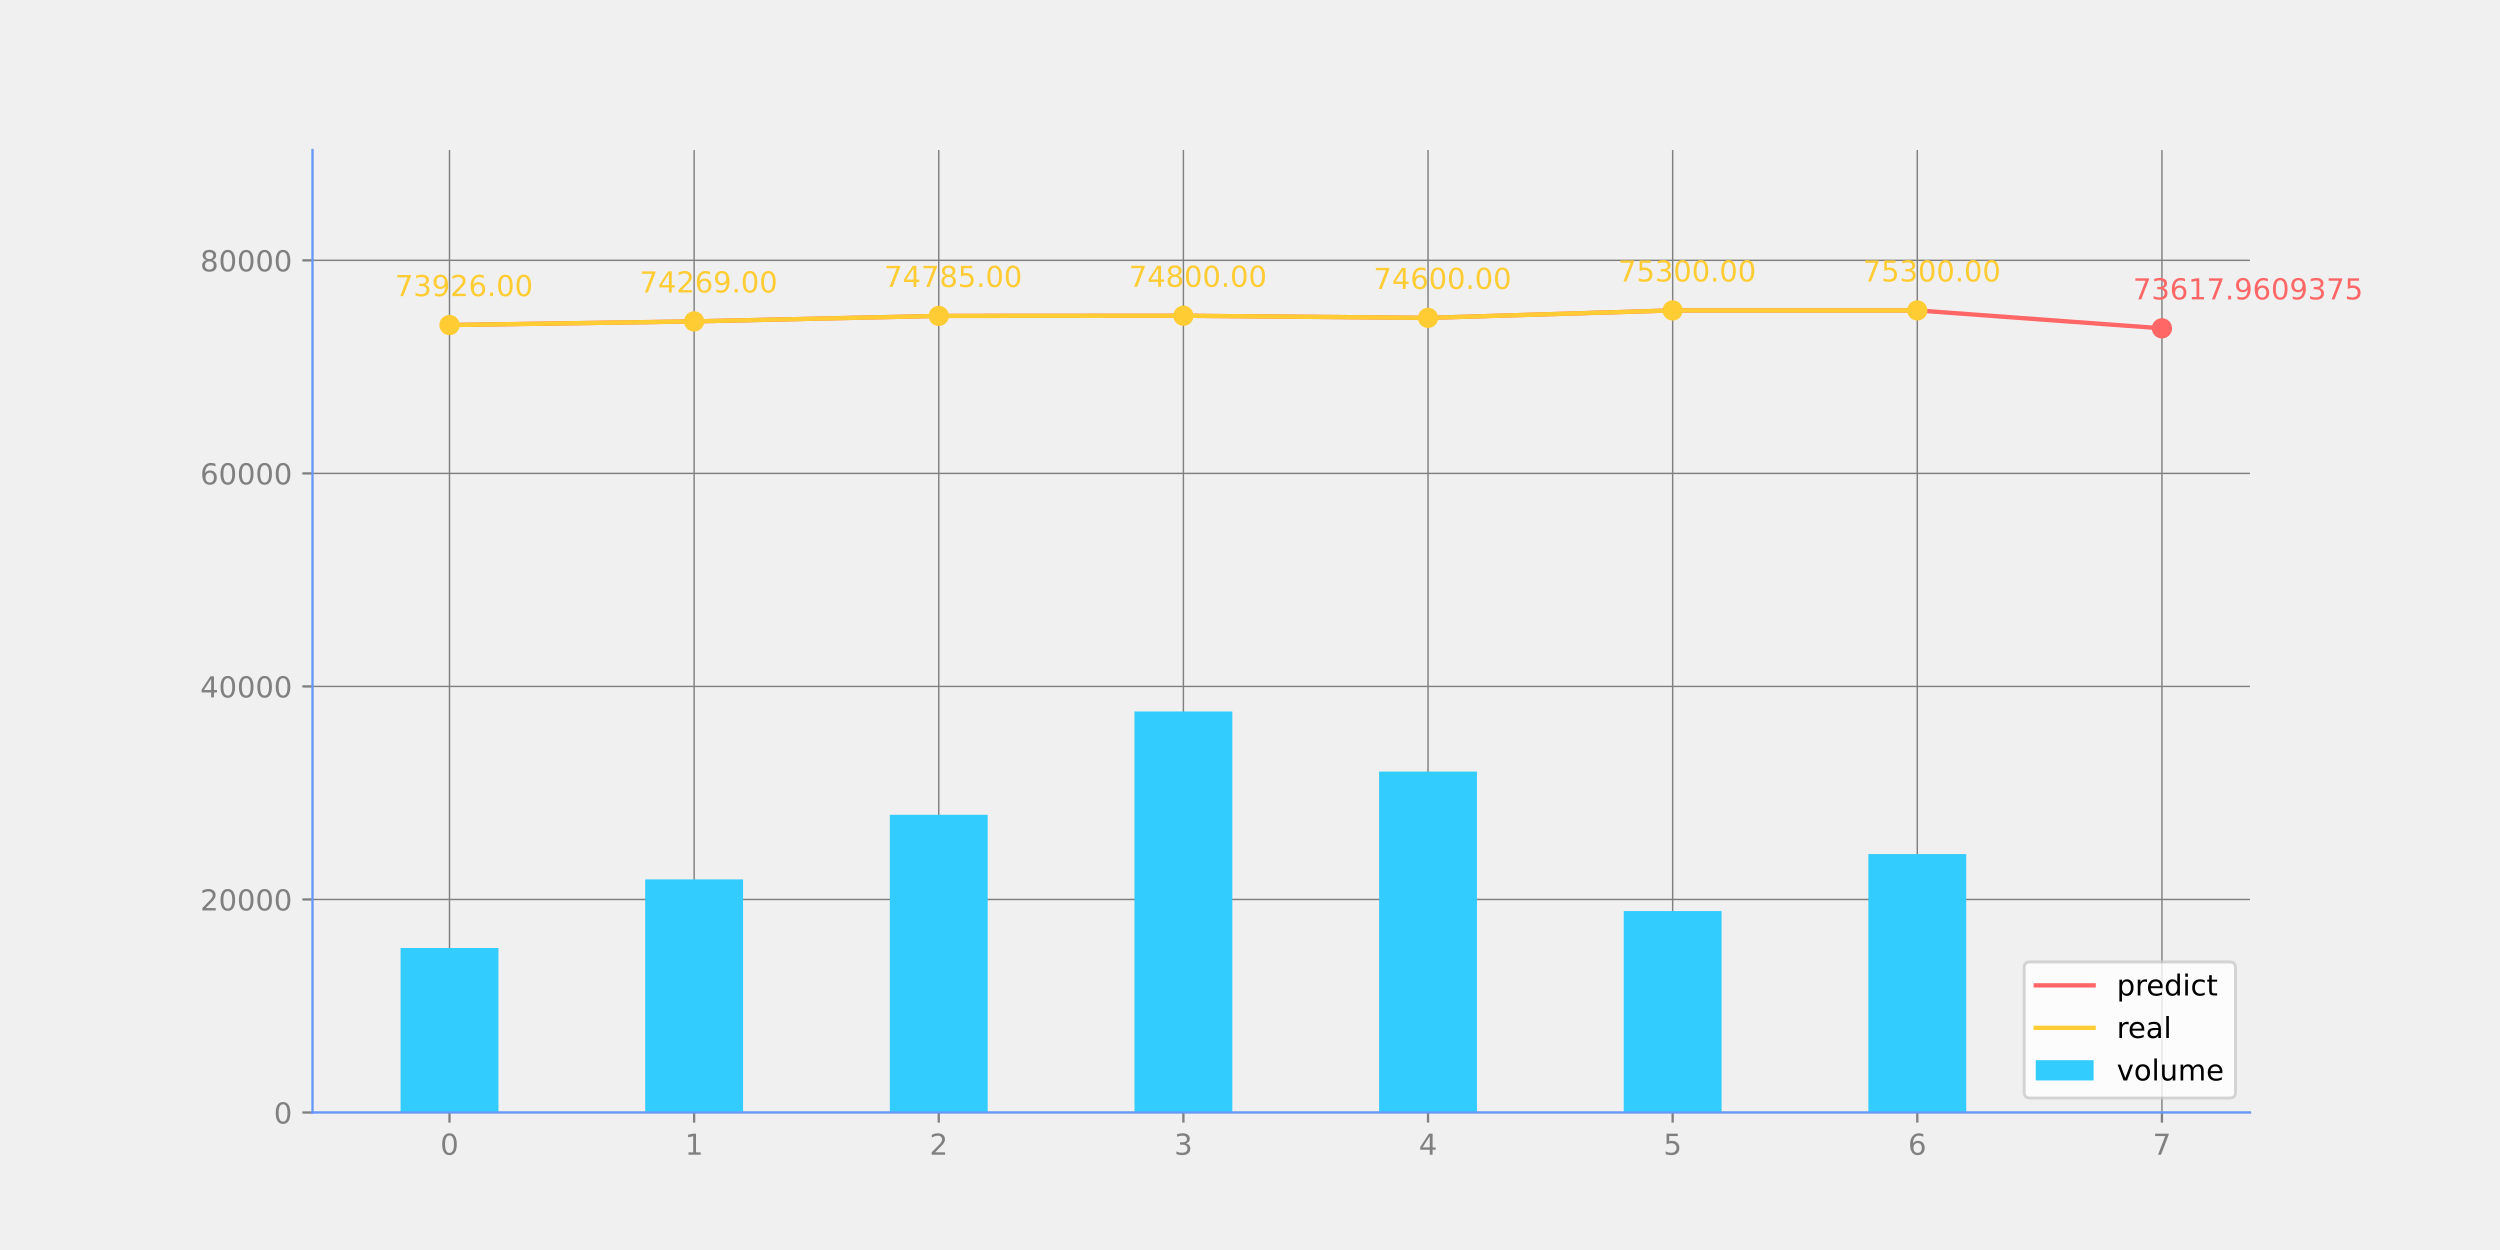
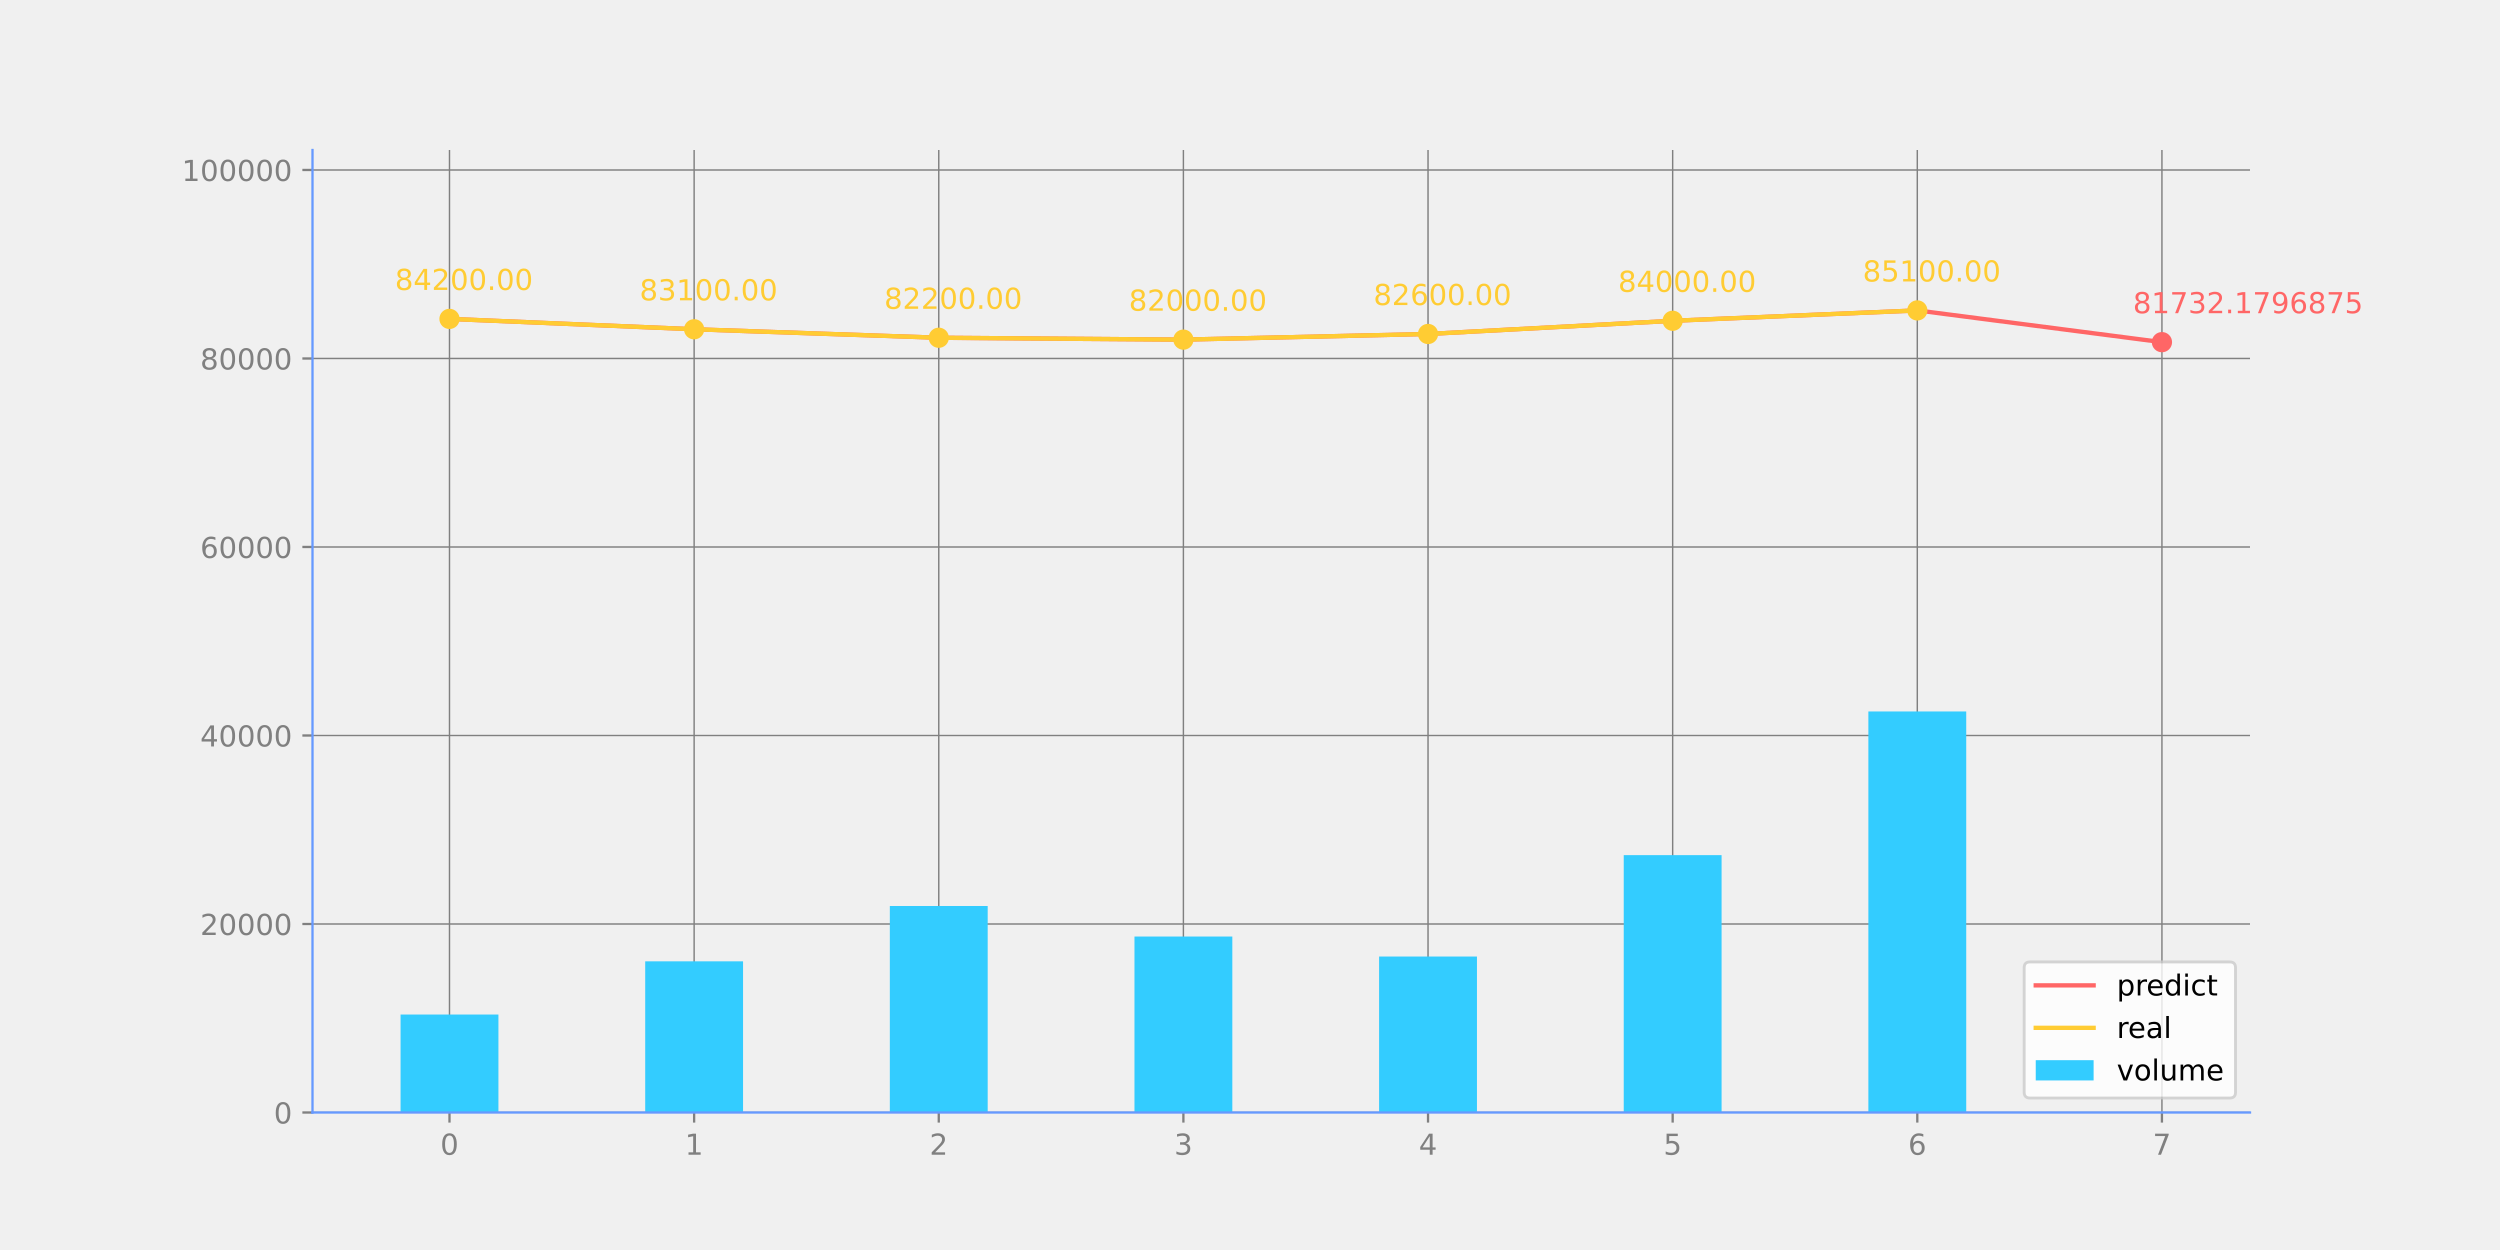
<svg xmlns="http://www.w3.org/2000/svg" xmlns:xlink="http://www.w3.org/1999/xlink" width="864pt" height="432pt" viewBox="0 0 864 432" version="1.1">
  <defs>
    <style type="text/css">*{stroke-linejoin: round; stroke-linecap: butt}</style>
  </defs>
  <g id="figure_1">
    <g id="patch_1">
      <path d="M 0 432  L 864 432  L 864 0  L 0 0  L 0 432  z " style="fill: none" />
    </g>
    <g id="axes_1">
      <g id="patch_2">
        <path d="M 108 384.48  L 777.6 384.48  L 777.6 51.84  L 108 51.84  L 108 384.48  z " style="fill: none" />
      </g>
      <g id="matplotlib.axis_1">
        <g id="xtick_1">
          <g id="line2d_1">
-             <path d="M 155.345 384.48  L 155.345 51.84  " clip-path="url(#p87005fb8e7)" style="fill: none; stroke: #808080; stroke-width: 0.5; stroke-linecap: square" />
+             <path d="M 155.345 384.48  L 155.345 51.84  " clip-path="url(#pb47643033f)" style="fill: none; stroke: #808080; stroke-width: 0.5; stroke-linecap: square" />
          </g>
          <g id="line2d_2">
            <defs>
-               <path id="m19e7856661" d="M 0 0  L 0 3.5  " style="stroke: #808080; stroke-width: 0.8" />
+               <path id="m8bc231714d" d="M 0 0  L 0 3.5  " style="stroke: #808080; stroke-width: 0.8" />
            </defs>
            <g>
-               <use xlink:href="#m19e7856661" x="155.345" y="384.48" style="fill: #808080; stroke: #808080; stroke-width: 0.8" />
+               <use xlink:href="#m8bc231714d" x="155.345" y="384.48" style="fill: #808080; stroke: #808080; stroke-width: 0.8" />
            </g>
          </g>
          <g id="text_1">
            <g style="fill: #808080" transform="translate(152.1642 399.0784) scale(0.1 -0.1)">
              <defs>
                <path id="DejaVuSans-30" d="M 2034 4250  Q 1547 4250 1301 3770  Q 1056 3291 1056 2328  Q 1056 1369 1301 889  Q 1547 409 2034 409  Q 2525 409 2770 889  Q 3016 1369 3016 2328  Q 3016 3291 2770 3770  Q 2525 4250 2034 4250  z M 2034 4750  Q 2819 4750 3233 4129  Q 3647 3509 3647 2328  Q 3647 1150 3233 529  Q 2819 -91 2034 -91  Q 1250 -91 836 529  Q 422 1150 422 2328  Q 422 3509 836 4129  Q 1250 4750 2034 4750  z " transform="scale(0.015625)" />
              </defs>
              <use xlink:href="#DejaVuSans-30" />
            </g>
          </g>
        </g>
        <g id="xtick_2">
          <g id="line2d_3">
-             <path d="M 239.891 384.48  L 239.891 51.84  " clip-path="url(#p87005fb8e7)" style="fill: none; stroke: #808080; stroke-width: 0.5; stroke-linecap: square" />
+             <path d="M 239.891 384.48  L 239.891 51.84  " clip-path="url(#pb47643033f)" style="fill: none; stroke: #808080; stroke-width: 0.5; stroke-linecap: square" />
          </g>
          <g id="line2d_4">
            <g>
-               <use xlink:href="#m19e7856661" x="239.891" y="384.48" style="fill: #808080; stroke: #808080; stroke-width: 0.8" />
+               <use xlink:href="#m8bc231714d" x="239.891" y="384.48" style="fill: #808080; stroke: #808080; stroke-width: 0.8" />
            </g>
          </g>
          <g id="text_2">
            <g style="fill: #808080" transform="translate(236.7097 399.0784) scale(0.1 -0.1)">
              <defs>
                <path id="DejaVuSans-31" d="M 794 531  L 1825 531  L 1825 4091  L 703 3866  L 703 4441  L 1819 4666  L 2450 4666  L 2450 531  L 3481 531  L 3481 0  L 794 0  L 794 531  z " transform="scale(0.015625)" />
              </defs>
              <use xlink:href="#DejaVuSans-31" />
            </g>
          </g>
        </g>
        <g id="xtick_3">
          <g id="line2d_5">
-             <path d="M 324.436 384.48  L 324.436 51.84  " clip-path="url(#p87005fb8e7)" style="fill: none; stroke: #808080; stroke-width: 0.5; stroke-linecap: square" />
+             <path d="M 324.436 384.48  L 324.436 51.84  " clip-path="url(#pb47643033f)" style="fill: none; stroke: #808080; stroke-width: 0.5; stroke-linecap: square" />
          </g>
          <g id="line2d_6">
            <g>
-               <use xlink:href="#m19e7856661" x="324.436" y="384.48" style="fill: #808080; stroke: #808080; stroke-width: 0.8" />
+               <use xlink:href="#m8bc231714d" x="324.436" y="384.48" style="fill: #808080; stroke: #808080; stroke-width: 0.8" />
            </g>
          </g>
          <g id="text_3">
            <g style="fill: #808080" transform="translate(321.2551 399.0784) scale(0.1 -0.1)">
              <defs>
                <path id="DejaVuSans-32" d="M 1228 531  L 3431 531  L 3431 0  L 469 0  L 469 531  Q 828 903 1448 1529  Q 2069 2156 2228 2338  Q 2531 2678 2651 2914  Q 2772 3150 2772 3378  Q 2772 3750 2511 3984  Q 2250 4219 1831 4219  Q 1534 4219 1204 4116  Q 875 4013 500 3803  L 500 4441  Q 881 4594 1212 4672  Q 1544 4750 1819 4750  Q 2544 4750 2975 4387  Q 3406 4025 3406 3419  Q 3406 3131 3298 2873  Q 3191 2616 2906 2266  Q 2828 2175 2409 1742  Q 1991 1309 1228 531  z " transform="scale(0.015625)" />
              </defs>
              <use xlink:href="#DejaVuSans-32" />
            </g>
          </g>
        </g>
        <g id="xtick_4">
          <g id="line2d_7">
-             <path d="M 408.982 384.48  L 408.982 51.84  " clip-path="url(#p87005fb8e7)" style="fill: none; stroke: #808080; stroke-width: 0.5; stroke-linecap: square" />
+             <path d="M 408.982 384.48  L 408.982 51.84  " clip-path="url(#pb47643033f)" style="fill: none; stroke: #808080; stroke-width: 0.5; stroke-linecap: square" />
          </g>
          <g id="line2d_8">
            <g>
-               <use xlink:href="#m19e7856661" x="408.982" y="384.48" style="fill: #808080; stroke: #808080; stroke-width: 0.8" />
+               <use xlink:href="#m8bc231714d" x="408.982" y="384.48" style="fill: #808080; stroke: #808080; stroke-width: 0.8" />
            </g>
          </g>
          <g id="text_4">
            <g style="fill: #808080" transform="translate(405.8006 399.0784) scale(0.1 -0.1)">
              <defs>
                <path id="DejaVuSans-33" d="M 2597 2516  Q 3050 2419 3304 2112  Q 3559 1806 3559 1356  Q 3559 666 3084 287  Q 2609 -91 1734 -91  Q 1441 -91 1130 -33  Q 819 25 488 141  L 488 750  Q 750 597 1062 519  Q 1375 441 1716 441  Q 2309 441 2620 675  Q 2931 909 2931 1356  Q 2931 1769 2642 2001  Q 2353 2234 1838 2234  L 1294 2234  L 1294 2753  L 1863 2753  Q 2328 2753 2575 2939  Q 2822 3125 2822 3475  Q 2822 3834 2567 4026  Q 2313 4219 1838 4219  Q 1578 4219 1281 4162  Q 984 4106 628 3988  L 628 4550  Q 988 4650 1302 4700  Q 1616 4750 1894 4750  Q 2613 4750 3031 4423  Q 3450 4097 3450 3541  Q 3450 3153 3228 2886  Q 3006 2619 2597 2516  z " transform="scale(0.015625)" />
              </defs>
              <use xlink:href="#DejaVuSans-33" />
            </g>
          </g>
        </g>
        <g id="xtick_5">
          <g id="line2d_9">
-             <path d="M 493.527 384.48  L 493.527 51.84  " clip-path="url(#p87005fb8e7)" style="fill: none; stroke: #808080; stroke-width: 0.5; stroke-linecap: square" />
+             <path d="M 493.527 384.48  L 493.527 51.84  " clip-path="url(#pb47643033f)" style="fill: none; stroke: #808080; stroke-width: 0.5; stroke-linecap: square" />
          </g>
          <g id="line2d_10">
            <g>
-               <use xlink:href="#m19e7856661" x="493.527" y="384.48" style="fill: #808080; stroke: #808080; stroke-width: 0.8" />
+               <use xlink:href="#m8bc231714d" x="493.527" y="384.48" style="fill: #808080; stroke: #808080; stroke-width: 0.8" />
            </g>
          </g>
          <g id="text_5">
            <g style="fill: #808080" transform="translate(490.346 399.0784) scale(0.1 -0.1)">
              <defs>
                <path id="DejaVuSans-34" d="M 2419 4116  L 825 1625  L 2419 1625  L 2419 4116  z M 2253 4666  L 3047 4666  L 3047 1625  L 3713 1625  L 3713 1100  L 3047 1100  L 3047 0  L 2419 0  L 2419 1100  L 313 1100  L 313 1709  L 2253 4666  z " transform="scale(0.015625)" />
              </defs>
              <use xlink:href="#DejaVuSans-34" />
            </g>
          </g>
        </g>
        <g id="xtick_6">
          <g id="line2d_11">
-             <path d="M 578.073 384.48  L 578.073 51.84  " clip-path="url(#p87005fb8e7)" style="fill: none; stroke: #808080; stroke-width: 0.5; stroke-linecap: square" />
+             <path d="M 578.073 384.48  L 578.073 51.84  " clip-path="url(#pb47643033f)" style="fill: none; stroke: #808080; stroke-width: 0.5; stroke-linecap: square" />
          </g>
          <g id="line2d_12">
            <g>
-               <use xlink:href="#m19e7856661" x="578.073" y="384.48" style="fill: #808080; stroke: #808080; stroke-width: 0.8" />
+               <use xlink:href="#m8bc231714d" x="578.073" y="384.48" style="fill: #808080; stroke: #808080; stroke-width: 0.8" />
            </g>
          </g>
          <g id="text_6">
            <g style="fill: #808080" transform="translate(574.8915 399.0784) scale(0.1 -0.1)">
              <defs>
                <path id="DejaVuSans-35" d="M 691 4666  L 3169 4666  L 3169 4134  L 1269 4134  L 1269 2991  Q 1406 3038 1543 3061  Q 1681 3084 1819 3084  Q 2600 3084 3056 2656  Q 3513 2228 3513 1497  Q 3513 744 3044 326  Q 2575 -91 1722 -91  Q 1428 -91 1123 -41  Q 819 9 494 109  L 494 744  Q 775 591 1075 516  Q 1375 441 1709 441  Q 2250 441 2565 725  Q 2881 1009 2881 1497  Q 2881 1984 2565 2268  Q 2250 2553 1709 2553  Q 1456 2553 1204 2497  Q 953 2441 691 2322  L 691 4666  z " transform="scale(0.015625)" />
              </defs>
              <use xlink:href="#DejaVuSans-35" />
            </g>
          </g>
        </g>
        <g id="xtick_7">
          <g id="line2d_13">
-             <path d="M 662.618 384.48  L 662.618 51.84  " clip-path="url(#p87005fb8e7)" style="fill: none; stroke: #808080; stroke-width: 0.5; stroke-linecap: square" />
+             <path d="M 662.618 384.48  L 662.618 51.84  " clip-path="url(#pb47643033f)" style="fill: none; stroke: #808080; stroke-width: 0.5; stroke-linecap: square" />
          </g>
          <g id="line2d_14">
            <g>
-               <use xlink:href="#m19e7856661" x="662.618" y="384.48" style="fill: #808080; stroke: #808080; stroke-width: 0.8" />
+               <use xlink:href="#m8bc231714d" x="662.618" y="384.48" style="fill: #808080; stroke: #808080; stroke-width: 0.8" />
            </g>
          </g>
          <g id="text_7">
            <g style="fill: #808080" transform="translate(659.4369 399.0784) scale(0.1 -0.1)">
              <defs>
                <path id="DejaVuSans-36" d="M 2113 2584  Q 1688 2584 1439 2293  Q 1191 2003 1191 1497  Q 1191 994 1439 701  Q 1688 409 2113 409  Q 2538 409 2786 701  Q 3034 994 3034 1497  Q 3034 2003 2786 2293  Q 2538 2584 2113 2584  z M 3366 4563  L 3366 3988  Q 3128 4100 2886 4159  Q 2644 4219 2406 4219  Q 1781 4219 1451 3797  Q 1122 3375 1075 2522  Q 1259 2794 1537 2939  Q 1816 3084 2150 3084  Q 2853 3084 3261 2657  Q 3669 2231 3669 1497  Q 3669 778 3244 343  Q 2819 -91 2113 -91  Q 1303 -91 875 529  Q 447 1150 447 2328  Q 447 3434 972 4092  Q 1497 4750 2381 4750  Q 2619 4750 2861 4703  Q 3103 4656 3366 4563  z " transform="scale(0.015625)" />
              </defs>
              <use xlink:href="#DejaVuSans-36" />
            </g>
          </g>
        </g>
        <g id="xtick_8">
          <g id="line2d_15">
-             <path d="M 747.164 384.48  L 747.164 51.84  " clip-path="url(#p87005fb8e7)" style="fill: none; stroke: #808080; stroke-width: 0.5; stroke-linecap: square" />
+             <path d="M 747.164 384.48  L 747.164 51.84  " clip-path="url(#pb47643033f)" style="fill: none; stroke: #808080; stroke-width: 0.5; stroke-linecap: square" />
          </g>
          <g id="line2d_16">
            <g>
-               <use xlink:href="#m19e7856661" x="747.164" y="384.48" style="fill: #808080; stroke: #808080; stroke-width: 0.8" />
+               <use xlink:href="#m8bc231714d" x="747.164" y="384.48" style="fill: #808080; stroke: #808080; stroke-width: 0.8" />
            </g>
          </g>
          <g id="text_8">
            <g style="fill: #808080" transform="translate(743.9824 399.0784) scale(0.1 -0.1)">
              <defs>
                <path id="DejaVuSans-37" d="M 525 4666  L 3525 4666  L 3525 4397  L 1831 0  L 1172 0  L 2766 4134  L 525 4134  L 525 4666  z " transform="scale(0.015625)" />
              </defs>
              <use xlink:href="#DejaVuSans-37" />
            </g>
          </g>
        </g>
      </g>
      <g id="matplotlib.axis_2">
        <g id="ytick_1">
          <g id="line2d_17">
-             <path d="M 108 384.48  L 777.6 384.48  " clip-path="url(#p87005fb8e7)" style="fill: none; stroke: #808080; stroke-width: 0.5; stroke-linecap: square" />
+             <path d="M 108 384.48  L 777.6 384.48  " clip-path="url(#pb47643033f)" style="fill: none; stroke: #808080; stroke-width: 0.5; stroke-linecap: square" />
          </g>
          <g id="line2d_18">
            <defs>
-               <path id="m10c739991c" d="M 0 0  L -3.5 0  " style="stroke: #808080; stroke-width: 0.8" />
+               <path id="meb08471885" d="M 0 0  L -3.5 0  " style="stroke: #808080; stroke-width: 0.8" />
            </defs>
            <g>
-               <use xlink:href="#m10c739991c" x="108" y="384.48" style="fill: #808080; stroke: #808080; stroke-width: 0.8" />
+               <use xlink:href="#meb08471885" x="108" y="384.48" style="fill: #808080; stroke: #808080; stroke-width: 0.8" />
            </g>
          </g>
          <g id="text_9">
            <g style="fill: #808080" transform="translate(94.6375 388.2792) scale(0.1 -0.1)">
              <use xlink:href="#DejaVuSans-30" />
            </g>
          </g>
        </g>
        <g id="ytick_2">
          <g id="line2d_19">
-             <path d="M 108 310.855  L 777.6 310.855  " clip-path="url(#p87005fb8e7)" style="fill: none; stroke: #808080; stroke-width: 0.5; stroke-linecap: square" />
+             <path d="M 108 319.333  L 777.6 319.333  " clip-path="url(#pb47643033f)" style="fill: none; stroke: #808080; stroke-width: 0.5; stroke-linecap: square" />
          </g>
          <g id="line2d_20">
            <g>
-               <use xlink:href="#m10c739991c" x="108" y="310.855" style="fill: #808080; stroke: #808080; stroke-width: 0.8" />
+               <use xlink:href="#meb08471885" x="108" y="319.333" style="fill: #808080; stroke: #808080; stroke-width: 0.8" />
            </g>
          </g>
          <g id="text_10">
-             <g style="fill: #808080" transform="translate(69.1875 314.6537) scale(0.1 -0.1)">
+             <g style="fill: #808080" transform="translate(69.1875 323.1323) scale(0.1 -0.1)">
              <use xlink:href="#DejaVuSans-32" />
              <use xlink:href="#DejaVuSans-30" x="63.623" />
              <use xlink:href="#DejaVuSans-30" x="127.246" />
              <use xlink:href="#DejaVuSans-30" x="190.869" />
              <use xlink:href="#DejaVuSans-30" x="254.492" />
            </g>
          </g>
        </g>
        <g id="ytick_3">
          <g id="line2d_21">
-             <path d="M 108 237.229  L 777.6 237.229  " clip-path="url(#p87005fb8e7)" style="fill: none; stroke: #808080; stroke-width: 0.5; stroke-linecap: square" />
+             <path d="M 108 254.186  L 777.6 254.186  " clip-path="url(#pb47643033f)" style="fill: none; stroke: #808080; stroke-width: 0.5; stroke-linecap: square" />
          </g>
          <g id="line2d_22">
            <g>
-               <use xlink:href="#m10c739991c" x="108" y="237.229" style="fill: #808080; stroke: #808080; stroke-width: 0.8" />
+               <use xlink:href="#meb08471885" x="108" y="254.186" style="fill: #808080; stroke: #808080; stroke-width: 0.8" />
            </g>
          </g>
          <g id="text_11">
-             <g style="fill: #808080" transform="translate(69.1875 241.0282) scale(0.1 -0.1)">
+             <g style="fill: #808080" transform="translate(69.1875 257.9854) scale(0.1 -0.1)">
              <use xlink:href="#DejaVuSans-34" />
              <use xlink:href="#DejaVuSans-30" x="63.623" />
              <use xlink:href="#DejaVuSans-30" x="127.246" />
              <use xlink:href="#DejaVuSans-30" x="190.869" />
              <use xlink:href="#DejaVuSans-30" x="254.492" />
            </g>
          </g>
        </g>
        <g id="ytick_4">
          <g id="line2d_23">
-             <path d="M 108 163.604  L 777.6 163.604  " clip-path="url(#p87005fb8e7)" style="fill: none; stroke: #808080; stroke-width: 0.5; stroke-linecap: square" />
+             <path d="M 108 189.039  L 777.6 189.039  " clip-path="url(#pb47643033f)" style="fill: none; stroke: #808080; stroke-width: 0.5; stroke-linecap: square" />
          </g>
          <g id="line2d_24">
            <g>
-               <use xlink:href="#m10c739991c" x="108" y="163.604" style="fill: #808080; stroke: #808080; stroke-width: 0.8" />
+               <use xlink:href="#meb08471885" x="108" y="189.039" style="fill: #808080; stroke: #808080; stroke-width: 0.8" />
            </g>
          </g>
          <g id="text_12">
-             <g style="fill: #808080" transform="translate(69.1875 167.4027) scale(0.1 -0.1)">
+             <g style="fill: #808080" transform="translate(69.1875 192.8386) scale(0.1 -0.1)">
              <use xlink:href="#DejaVuSans-36" />
              <use xlink:href="#DejaVuSans-30" x="63.623" />
              <use xlink:href="#DejaVuSans-30" x="127.246" />
              <use xlink:href="#DejaVuSans-30" x="190.869" />
              <use xlink:href="#DejaVuSans-30" x="254.492" />
            </g>
          </g>
        </g>
        <g id="ytick_5">
          <g id="line2d_25">
-             <path d="M 108 89.978  L 777.6 89.978  " clip-path="url(#p87005fb8e7)" style="fill: none; stroke: #808080; stroke-width: 0.5; stroke-linecap: square" />
+             <path d="M 108 123.892  L 777.6 123.892  " clip-path="url(#pb47643033f)" style="fill: none; stroke: #808080; stroke-width: 0.5; stroke-linecap: square" />
          </g>
          <g id="line2d_26">
            <g>
-               <use xlink:href="#m10c739991c" x="108" y="89.978" style="fill: #808080; stroke: #808080; stroke-width: 0.8" />
+               <use xlink:href="#meb08471885" x="108" y="123.892" style="fill: #808080; stroke: #808080; stroke-width: 0.8" />
            </g>
          </g>
          <g id="text_13">
-             <g style="fill: #808080" transform="translate(69.1875 93.77723) scale(0.1 -0.1)">
+             <g style="fill: #808080" transform="translate(69.1875 127.6917) scale(0.1 -0.1)">
              <defs>
                <path id="DejaVuSans-38" d="M 2034 2216  Q 1584 2216 1326 1975  Q 1069 1734 1069 1313  Q 1069 891 1326 650  Q 1584 409 2034 409  Q 2484 409 2743 651  Q 3003 894 3003 1313  Q 3003 1734 2745 1975  Q 2488 2216 2034 2216  z M 1403 2484  Q 997 2584 770 2862  Q 544 3141 544 3541  Q 544 4100 942 4425  Q 1341 4750 2034 4750  Q 2731 4750 3128 4425  Q 3525 4100 3525 3541  Q 3525 3141 3298 2862  Q 3072 2584 2669 2484  Q 3125 2378 3379 2068  Q 3634 1759 3634 1313  Q 3634 634 3220 271  Q 2806 -91 2034 -91  Q 1263 -91 848 271  Q 434 634 434 1313  Q 434 1759 690 2068  Q 947 2378 1403 2484  z M 1172 3481  Q 1172 3119 1398 2916  Q 1625 2713 2034 2713  Q 2441 2713 2670 2916  Q 2900 3119 2900 3481  Q 2900 3844 2670 4047  Q 2441 4250 2034 4250  Q 1625 4250 1398 4047  Q 1172 3844 1172 3481  z " transform="scale(0.015625)" />
              </defs>
              <use xlink:href="#DejaVuSans-38" />
              <use xlink:href="#DejaVuSans-30" x="63.623" />
              <use xlink:href="#DejaVuSans-30" x="127.246" />
              <use xlink:href="#DejaVuSans-30" x="190.869" />
              <use xlink:href="#DejaVuSans-30" x="254.492" />
            </g>
          </g>
        </g>
-       </g>
-       <g id="line2d_27">
-         <path d="M 155.345 112.338  L 239.891 111.075  L 324.436 109.176  L 408.982 109.121  L 493.527 109.857  L 578.073 107.28  L 662.618 107.28  L 747.164 113.472  " clip-path="url(#p87005fb8e7)" style="fill: none; stroke: #ff6666; stroke-width: 1.5; stroke-linecap: square" />
-       </g>
-       <g id="line2d_28">
-         <path d="M 155.345 112.338  L 239.891 111.075  L 324.436 109.176  L 408.982 109.121  L 493.527 109.857  L 578.073 107.28  L 662.618 107.28  " clip-path="url(#p87005fb8e7)" style="fill: none; stroke: #ffcc33; stroke-width: 1.5; stroke-linecap: square" />
+         <g id="ytick_6">
+           <g id="line2d_27">
+             <path d="M 108 58.746  L 777.6 58.746  " clip-path="url(#pb47643033f)" style="fill: none; stroke: #808080; stroke-width: 0.5; stroke-linecap: square" />
+           </g>
+           <g id="line2d_28">
+             <g>
+               <use xlink:href="#meb08471885" x="108" y="58.746" style="fill: #808080; stroke: #808080; stroke-width: 0.8" />
+             </g>
+           </g>
+           <g id="text_14">
+             <g style="fill: #808080" transform="translate(62.825 62.54479) scale(0.1 -0.1)">
+               <use xlink:href="#DejaVuSans-31" />
+               <use xlink:href="#DejaVuSans-30" x="63.623" />
+               <use xlink:href="#DejaVuSans-30" x="127.246" />
+               <use xlink:href="#DejaVuSans-30" x="190.869" />
+               <use xlink:href="#DejaVuSans-30" x="254.492" />
+               <use xlink:href="#DejaVuSans-30" x="318.115" />
+             </g>
+           </g>
+         </g>
+       </g>
+       <g id="line2d_29">
+         <path d="M 155.345 110.212  L 239.891 113.795  L 324.436 116.726  L 408.982 117.378  L 493.527 115.423  L 578.073 110.863  L 662.618 107.28  L 747.164 118.25  " clip-path="url(#pb47643033f)" style="fill: none; stroke: #ff6666; stroke-width: 1.5; stroke-linecap: square" />
+       </g>
+       <g id="line2d_30">
+         <path d="M 155.345 110.212  L 239.891 113.795  L 324.436 116.726  L 408.982 117.378  L 493.527 115.423  L 578.073 110.863  L 662.618 107.28  " clip-path="url(#pb47643033f)" style="fill: none; stroke: #ffcc33; stroke-width: 1.5; stroke-linecap: square" />
      </g>
      <g id="patch_3">
-         <path d="M 138.436 384.48  L 172.255 384.48  L 172.255 327.619  L 138.436 327.619  z " clip-path="url(#p87005fb8e7)" style="fill: #33ccff" />
+         <path d="M 138.436 384.48  L 172.255 384.48  L 172.255 350.618  L 138.436 350.618  z " clip-path="url(#pb47643033f)" style="fill: #33ccff" />
      </g>
      <g id="patch_4">
-         <path d="M 222.982 384.48  L 256.8 384.48  L 256.8 303.92  L 222.982 303.92  z " clip-path="url(#p87005fb8e7)" style="fill: #33ccff" />
+         <path d="M 222.982 384.48  L 256.8 384.48  L 256.8 332.229  L 222.982 332.229  z " clip-path="url(#pb47643033f)" style="fill: #33ccff" />
      </g>
      <g id="patch_5">
-         <path d="M 307.527 384.48  L 341.345 384.48  L 341.345 281.605  L 307.527 281.605  z " clip-path="url(#p87005fb8e7)" style="fill: #33ccff" />
+         <path d="M 307.527 384.48  L 341.345 384.48  L 341.345 313.119  L 307.527 313.119  z " clip-path="url(#pb47643033f)" style="fill: #33ccff" />
      </g>
      <g id="patch_6">
-         <path d="M 392.073 384.48  L 425.891 384.48  L 425.891 245.88  L 392.073 245.88  z " clip-path="url(#p87005fb8e7)" style="fill: #33ccff" />
+         <path d="M 392.073 384.48  L 425.891 384.48  L 425.891 323.664  L 392.073 323.664  z " clip-path="url(#pb47643033f)" style="fill: #33ccff" />
      </g>
      <g id="patch_7">
-         <path d="M 476.618 384.48  L 510.436 384.48  L 510.436 266.671  L 476.618 266.671  z " clip-path="url(#p87005fb8e7)" style="fill: #33ccff" />
+         <path d="M 476.618 384.48  L 510.436 384.48  L 510.436 330.58  L 476.618 330.58  z " clip-path="url(#pb47643033f)" style="fill: #33ccff" />
      </g>
      <g id="patch_8">
-         <path d="M 561.164 384.48  L 594.982 384.48  L 594.982 314.87  L 561.164 314.87  z " clip-path="url(#p87005fb8e7)" style="fill: #33ccff" />
+         <path d="M 561.164 384.48  L 594.982 384.48  L 594.982 295.525  L 561.164 295.525  z " clip-path="url(#pb47643033f)" style="fill: #33ccff" />
      </g>
      <g id="patch_9">
-         <path d="M 645.709 384.48  L 679.527 384.48  L 679.527 295.161  L 645.709 295.161  z " clip-path="url(#p87005fb8e7)" style="fill: #33ccff" />
+         <path d="M 645.709 384.48  L 679.527 384.48  L 679.527 245.88  L 645.709 245.88  z " clip-path="url(#pb47643033f)" style="fill: #33ccff" />
      </g>
      <g id="PathCollection_1">
        <defs>
-           <path id="mf9ac44d8d6" d="M 0 3  C 0.796 3 1.559 2.684 2.121 2.121  C 2.684 1.559 3 0.796 3 0  C 3 -0.796 2.684 -1.559 2.121 -2.121  C 1.559 -2.684 0.796 -3 0 -3  C -0.796 -3 -1.559 -2.684 -2.121 -2.121  C -2.684 -1.559 -3 -0.796 -3 0  C -3 0.796 -2.684 1.559 -2.121 2.121  C -1.559 2.684 -0.796 3 0 3  z " style="stroke: #ffcc33" />
+           <path id="m1845ed7ecd" d="M 0 3  C 0.796 3 1.559 2.684 2.121 2.121  C 2.684 1.559 3 0.796 3 0  C 3 -0.796 2.684 -1.559 2.121 -2.121  C 1.559 -2.684 0.796 -3 0 -3  C -0.796 -3 -1.559 -2.684 -2.121 -2.121  C -2.684 -1.559 -3 -0.796 -3 0  C -3 0.796 -2.684 1.559 -2.121 2.121  C -1.559 2.684 -0.796 3 0 3  z " style="stroke: #ffcc33" />
        </defs>
-         <g clip-path="url(#p87005fb8e7)">
-           <use xlink:href="#mf9ac44d8d6" x="155.345" y="112.338" style="fill: #ffcc33; stroke: #ffcc33" />
-           <use xlink:href="#mf9ac44d8d6" x="239.891" y="111.075" style="fill: #ffcc33; stroke: #ffcc33" />
-           <use xlink:href="#mf9ac44d8d6" x="324.436" y="109.176" style="fill: #ffcc33; stroke: #ffcc33" />
-           <use xlink:href="#mf9ac44d8d6" x="408.982" y="109.121" style="fill: #ffcc33; stroke: #ffcc33" />
-           <use xlink:href="#mf9ac44d8d6" x="493.527" y="109.857" style="fill: #ffcc33; stroke: #ffcc33" />
-           <use xlink:href="#mf9ac44d8d6" x="578.073" y="107.28" style="fill: #ffcc33; stroke: #ffcc33" />
-           <use xlink:href="#mf9ac44d8d6" x="662.618" y="107.28" style="fill: #ffcc33; stroke: #ffcc33" />
-         </g>
-       </g>
-       <g id="text_14">
-         <g style="fill: #ffcc33" transform="translate(136.4876 102.3381) scale(0.1 -0.1)">
+         <g clip-path="url(#pb47643033f)">
+           <use xlink:href="#m1845ed7ecd" x="155.345" y="110.212" style="fill: #ffcc33; stroke: #ffcc33" />
+           <use xlink:href="#m1845ed7ecd" x="239.891" y="113.795" style="fill: #ffcc33; stroke: #ffcc33" />
+           <use xlink:href="#m1845ed7ecd" x="324.436" y="116.726" style="fill: #ffcc33; stroke: #ffcc33" />
+           <use xlink:href="#m1845ed7ecd" x="408.982" y="117.378" style="fill: #ffcc33; stroke: #ffcc33" />
+           <use xlink:href="#m1845ed7ecd" x="493.527" y="115.423" style="fill: #ffcc33; stroke: #ffcc33" />
+           <use xlink:href="#m1845ed7ecd" x="578.073" y="110.863" style="fill: #ffcc33; stroke: #ffcc33" />
+           <use xlink:href="#m1845ed7ecd" x="662.618" y="107.28" style="fill: #ffcc33; stroke: #ffcc33" />
+         </g>
+       </g>
+       <g id="text_15">
+         <g style="fill: #ffcc33" transform="translate(136.4876 100.2116) scale(0.1 -0.1)">
+           <defs>
+             <path id="DejaVuSans-2e" d="M 684 794  L 1344 794  L 1344 0  L 684 0  L 684 794  z " transform="scale(0.015625)" />
+           </defs>
+           <use xlink:href="#DejaVuSans-38" />
+           <use xlink:href="#DejaVuSans-34" x="63.623" />
+           <use xlink:href="#DejaVuSans-32" x="127.246" />
+           <use xlink:href="#DejaVuSans-30" x="190.869" />
+           <use xlink:href="#DejaVuSans-30" x="254.492" />
+           <use xlink:href="#DejaVuSans-2e" x="318.115" />
+           <use xlink:href="#DejaVuSans-30" x="349.902" />
+           <use xlink:href="#DejaVuSans-30" x="413.525" />
+         </g>
+       </g>
+       <g id="text_16">
+         <g style="fill: #ffcc33" transform="translate(221.0331 103.7947) scale(0.1 -0.1)">
+           <use xlink:href="#DejaVuSans-38" />
+           <use xlink:href="#DejaVuSans-33" x="63.623" />
+           <use xlink:href="#DejaVuSans-31" x="127.246" />
+           <use xlink:href="#DejaVuSans-30" x="190.869" />
+           <use xlink:href="#DejaVuSans-30" x="254.492" />
+           <use xlink:href="#DejaVuSans-2e" x="318.115" />
+           <use xlink:href="#DejaVuSans-30" x="349.902" />
+           <use xlink:href="#DejaVuSans-30" x="413.525" />
+         </g>
+       </g>
+       <g id="text_17">
+         <g style="fill: #ffcc33" transform="translate(305.5786 106.7263) scale(0.1 -0.1)">
+           <use xlink:href="#DejaVuSans-38" />
+           <use xlink:href="#DejaVuSans-32" x="63.623" />
+           <use xlink:href="#DejaVuSans-32" x="127.246" />
+           <use xlink:href="#DejaVuSans-30" x="190.869" />
+           <use xlink:href="#DejaVuSans-30" x="254.492" />
+           <use xlink:href="#DejaVuSans-2e" x="318.115" />
+           <use xlink:href="#DejaVuSans-30" x="349.902" />
+           <use xlink:href="#DejaVuSans-30" x="413.525" />
+         </g>
+       </g>
+       <g id="text_18">
+         <g style="fill: #ffcc33" transform="translate(390.124 107.3778) scale(0.1 -0.1)">
+           <use xlink:href="#DejaVuSans-38" />
+           <use xlink:href="#DejaVuSans-32" x="63.623" />
+           <use xlink:href="#DejaVuSans-30" x="127.246" />
+           <use xlink:href="#DejaVuSans-30" x="190.869" />
+           <use xlink:href="#DejaVuSans-30" x="254.492" />
+           <use xlink:href="#DejaVuSans-2e" x="318.115" />
+           <use xlink:href="#DejaVuSans-30" x="349.902" />
+           <use xlink:href="#DejaVuSans-30" x="413.525" />
+         </g>
+       </g>
+       <g id="text_19">
+         <g style="fill: #ffcc33" transform="translate(474.6695 105.4234) scale(0.1 -0.1)">
+           <use xlink:href="#DejaVuSans-38" />
+           <use xlink:href="#DejaVuSans-32" x="63.623" />
+           <use xlink:href="#DejaVuSans-36" x="127.246" />
+           <use xlink:href="#DejaVuSans-30" x="190.869" />
+           <use xlink:href="#DejaVuSans-30" x="254.492" />
+           <use xlink:href="#DejaVuSans-2e" x="318.115" />
+           <use xlink:href="#DejaVuSans-30" x="349.902" />
+           <use xlink:href="#DejaVuSans-30" x="413.525" />
+         </g>
+       </g>
+       <g id="text_20">
+         <g style="fill: #ffcc33" transform="translate(559.2149 100.8631) scale(0.1 -0.1)">
+           <use xlink:href="#DejaVuSans-38" />
+           <use xlink:href="#DejaVuSans-34" x="63.623" />
+           <use xlink:href="#DejaVuSans-30" x="127.246" />
+           <use xlink:href="#DejaVuSans-30" x="190.869" />
+           <use xlink:href="#DejaVuSans-30" x="254.492" />
+           <use xlink:href="#DejaVuSans-2e" x="318.115" />
+           <use xlink:href="#DejaVuSans-30" x="349.902" />
+           <use xlink:href="#DejaVuSans-30" x="413.525" />
+         </g>
+       </g>
+       <g id="text_21">
+         <g style="fill: #ffcc33" transform="translate(643.7604 97.28) scale(0.1 -0.1)">
+           <use xlink:href="#DejaVuSans-38" />
+           <use xlink:href="#DejaVuSans-35" x="63.623" />
+           <use xlink:href="#DejaVuSans-31" x="127.246" />
+           <use xlink:href="#DejaVuSans-30" x="190.869" />
+           <use xlink:href="#DejaVuSans-30" x="254.492" />
+           <use xlink:href="#DejaVuSans-2e" x="318.115" />
+           <use xlink:href="#DejaVuSans-30" x="349.902" />
+           <use xlink:href="#DejaVuSans-30" x="413.525" />
+         </g>
+       </g>
+       <g id="PathCollection_2">
+         <defs>
+           <path id="m7443483687" d="M 0 3  C 0.796 3 1.559 2.684 2.121 2.121  C 2.684 1.559 3 0.796 3 0  C 3 -0.796 2.684 -1.559 2.121 -2.121  C 1.559 -2.684 0.796 -3 0 -3  C -0.796 -3 -1.559 -2.684 -2.121 -2.121  C -2.684 -1.559 -3 -0.796 -3 0  C -3 0.796 -2.684 1.559 -2.121 2.121  C -1.559 2.684 -0.796 3 0 3  z " style="stroke: #ff6666" />
+         </defs>
+         <g clip-path="url(#pb47643033f)">
+           <use xlink:href="#m7443483687" x="747.164" y="118.25" style="fill: #ff6666; stroke: #ff6666" />
+         </g>
+       </g>
+       <g id="text_22">
+         <g style="fill: #ff6666" transform="translate(737.1636 108.2502) scale(0.1 -0.1)">
          <defs>
            <path id="DejaVuSans-39" d="M 703 97  L 703 672  Q 941 559 1184 500  Q 1428 441 1663 441  Q 2288 441 2617 861  Q 2947 1281 2994 2138  Q 2813 1869 2534 1725  Q 2256 1581 1919 1581  Q 1219 1581 811 2004  Q 403 2428 403 3163  Q 403 3881 828 4315  Q 1253 4750 1959 4750  Q 2769 4750 3195 4129  Q 3622 3509 3622 2328  Q 3622 1225 3098 567  Q 2575 -91 1691 -91  Q 1453 -91 1209 -44  Q 966 3 703 97  z M 1959 2075  Q 2384 2075 2632 2365  Q 2881 2656 2881 3163  Q 2881 3666 2632 3958  Q 2384 4250 1959 4250  Q 1534 4250 1286 3958  Q 1038 3666 1038 3163  Q 1038 2656 1286 2365  Q 1534 2075 1959 2075  z " transform="scale(0.015625)" />
-             <path id="DejaVuSans-2e" d="M 684 794  L 1344 794  L 1344 0  L 684 0  L 684 794  z " transform="scale(0.015625)" />
          </defs>
-           <use xlink:href="#DejaVuSans-37" />
-           <use xlink:href="#DejaVuSans-33" x="63.623" />
-           <use xlink:href="#DejaVuSans-39" x="127.246" />
-           <use xlink:href="#DejaVuSans-32" x="190.869" />
-           <use xlink:href="#DejaVuSans-36" x="254.492" />
-           <use xlink:href="#DejaVuSans-2e" x="318.115" />
-           <use xlink:href="#DejaVuSans-30" x="349.902" />
-           <use xlink:href="#DejaVuSans-30" x="413.525" />
-         </g>
-       </g>
-       <g id="text_15">
-         <g style="fill: #ffcc33" transform="translate(221.0331 101.0754) scale(0.1 -0.1)">
-           <use xlink:href="#DejaVuSans-37" />
-           <use xlink:href="#DejaVuSans-34" x="63.623" />
-           <use xlink:href="#DejaVuSans-32" x="127.246" />
-           <use xlink:href="#DejaVuSans-36" x="190.869" />
-           <use xlink:href="#DejaVuSans-39" x="254.492" />
-           <use xlink:href="#DejaVuSans-2e" x="318.115" />
-           <use xlink:href="#DejaVuSans-30" x="349.902" />
-           <use xlink:href="#DejaVuSans-30" x="413.525" />
-         </g>
-       </g>
-       <g id="text_16">
-         <g style="fill: #ffcc33" transform="translate(305.5786 99.17586) scale(0.1 -0.1)">
-           <use xlink:href="#DejaVuSans-37" />
-           <use xlink:href="#DejaVuSans-34" x="63.623" />
+           <use xlink:href="#DejaVuSans-38" />
+           <use xlink:href="#DejaVuSans-31" x="63.623" />
          <use xlink:href="#DejaVuSans-37" x="127.246" />
-           <use xlink:href="#DejaVuSans-38" x="190.869" />
-           <use xlink:href="#DejaVuSans-35" x="254.492" />
-           <use xlink:href="#DejaVuSans-2e" x="318.115" />
-           <use xlink:href="#DejaVuSans-30" x="349.902" />
-           <use xlink:href="#DejaVuSans-30" x="413.525" />
-         </g>
-       </g>
-       <g id="text_17">
-         <g style="fill: #ffcc33" transform="translate(390.124 99.12064) scale(0.1 -0.1)">
-           <use xlink:href="#DejaVuSans-37" />
-           <use xlink:href="#DejaVuSans-34" x="63.623" />
-           <use xlink:href="#DejaVuSans-38" x="127.246" />
-           <use xlink:href="#DejaVuSans-30" x="190.869" />
-           <use xlink:href="#DejaVuSans-30" x="254.492" />
-           <use xlink:href="#DejaVuSans-2e" x="318.115" />
-           <use xlink:href="#DejaVuSans-30" x="349.902" />
-           <use xlink:href="#DejaVuSans-30" x="413.525" />
-         </g>
-       </g>
-       <g id="text_18">
-         <g style="fill: #ffcc33" transform="translate(474.6695 99.85689) scale(0.1 -0.1)">
-           <use xlink:href="#DejaVuSans-37" />
-           <use xlink:href="#DejaVuSans-34" x="63.623" />
-           <use xlink:href="#DejaVuSans-36" x="127.246" />
-           <use xlink:href="#DejaVuSans-30" x="190.869" />
-           <use xlink:href="#DejaVuSans-30" x="254.492" />
-           <use xlink:href="#DejaVuSans-2e" x="318.115" />
-           <use xlink:href="#DejaVuSans-30" x="349.902" />
-           <use xlink:href="#DejaVuSans-30" x="413.525" />
-         </g>
-       </g>
-       <g id="text_19">
-         <g style="fill: #ffcc33" transform="translate(559.2149 97.28) scale(0.1 -0.1)">
-           <use xlink:href="#DejaVuSans-37" />
-           <use xlink:href="#DejaVuSans-35" x="63.623" />
-           <use xlink:href="#DejaVuSans-33" x="127.246" />
-           <use xlink:href="#DejaVuSans-30" x="190.869" />
-           <use xlink:href="#DejaVuSans-30" x="254.492" />
-           <use xlink:href="#DejaVuSans-2e" x="318.115" />
-           <use xlink:href="#DejaVuSans-30" x="349.902" />
-           <use xlink:href="#DejaVuSans-30" x="413.525" />
-         </g>
-       </g>
-       <g id="text_20">
-         <g style="fill: #ffcc33" transform="translate(643.7604 97.28) scale(0.1 -0.1)">
-           <use xlink:href="#DejaVuSans-37" />
-           <use xlink:href="#DejaVuSans-35" x="63.623" />
-           <use xlink:href="#DejaVuSans-33" x="127.246" />
-           <use xlink:href="#DejaVuSans-30" x="190.869" />
-           <use xlink:href="#DejaVuSans-30" x="254.492" />
-           <use xlink:href="#DejaVuSans-2e" x="318.115" />
-           <use xlink:href="#DejaVuSans-30" x="349.902" />
-           <use xlink:href="#DejaVuSans-30" x="413.525" />
-         </g>
-       </g>
-       <g id="PathCollection_2">
-         <defs>
-           <path id="mda00564dcf" d="M 0 3  C 0.796 3 1.559 2.684 2.121 2.121  C 2.684 1.559 3 0.796 3 0  C 3 -0.796 2.684 -1.559 2.121 -2.121  C 1.559 -2.684 0.796 -3 0 -3  C -0.796 -3 -1.559 -2.684 -2.121 -2.121  C -2.684 -1.559 -3 -0.796 -3 0  C -3 0.796 -2.684 1.559 -2.121 2.121  C -1.559 2.684 -0.796 3 0 3  z " style="stroke: #ff6666" />
-         </defs>
-         <g clip-path="url(#p87005fb8e7)">
-           <use xlink:href="#mda00564dcf" x="747.164" y="113.472" style="fill: #ff6666; stroke: #ff6666" />
-         </g>
-       </g>
-       <g id="text_21">
-         <g style="fill: #ff6666" transform="translate(737.1636 103.472) scale(0.1 -0.1)">
-           <use xlink:href="#DejaVuSans-37" />
-           <use xlink:href="#DejaVuSans-33" x="63.623" />
-           <use xlink:href="#DejaVuSans-36" x="127.246" />
-           <use xlink:href="#DejaVuSans-31" x="190.869" />
-           <use xlink:href="#DejaVuSans-37" x="254.492" />
-           <use xlink:href="#DejaVuSans-2e" x="318.115" />
-           <use xlink:href="#DejaVuSans-39" x="349.902" />
-           <use xlink:href="#DejaVuSans-36" x="413.525" />
-           <use xlink:href="#DejaVuSans-30" x="477.148" />
-           <use xlink:href="#DejaVuSans-39" x="540.771" />
-           <use xlink:href="#DejaVuSans-33" x="604.395" />
+           <use xlink:href="#DejaVuSans-33" x="190.869" />
+           <use xlink:href="#DejaVuSans-32" x="254.492" />
+           <use xlink:href="#DejaVuSans-2e" x="318.115" />
+           <use xlink:href="#DejaVuSans-31" x="349.902" />
+           <use xlink:href="#DejaVuSans-37" x="413.525" />
+           <use xlink:href="#DejaVuSans-39" x="477.148" />
+           <use xlink:href="#DejaVuSans-36" x="540.771" />
+           <use xlink:href="#DejaVuSans-38" x="604.395" />
          <use xlink:href="#DejaVuSans-37" x="668.018" />
          <use xlink:href="#DejaVuSans-35" x="731.641" />
        </g>
      </g>
      <g id="patch_10">
        <path d="M 108 384.48  L 108 51.84  " style="fill: none; stroke: #6699ff; stroke-width: 0.8; stroke-linejoin: miter; stroke-linecap: square" />
      </g>
      <g id="patch_11">
        <path d="M 108 384.48  L 777.6 384.48  " style="fill: none; stroke: #6699ff; stroke-width: 0.8; stroke-linejoin: miter; stroke-linecap: square" />
      </g>
      <g id="legend_1">
        <g id="patch_12">
          <path d="M 701.553 379.48  L 770.6 379.48  Q 772.6 379.48 772.6 377.48  L 772.6 334.446  Q 772.6 332.446 770.6 332.446  L 701.553 332.446  Q 699.553 332.446 699.553 334.446  L 699.553 377.48  Q 699.553 379.48 701.553 379.48  z " style="fill: #ffffff; opacity: 0.8; stroke: #cccccc; stroke-linejoin: miter" />
        </g>
-         <g id="line2d_29">
+         <g id="line2d_31">
          <path d="M 703.553 340.544  L 713.553 340.544  L 723.553 340.544  " style="fill: none; stroke: #ff6666; stroke-width: 1.5; stroke-linecap: square" />
        </g>
-         <g id="text_22">
+         <g id="text_23">
          <g transform="translate(731.5531 344.0441) scale(0.1 -0.1)">
            <defs>
              <path id="DejaVuSans-70" d="M 1159 525  L 1159 -1331  L 581 -1331  L 581 3500  L 1159 3500  L 1159 2969  Q 1341 3281 1617 3432  Q 1894 3584 2278 3584  Q 2916 3584 3314 3078  Q 3713 2572 3713 1747  Q 3713 922 3314 415  Q 2916 -91 2278 -91  Q 1894 -91 1617 61  Q 1341 213 1159 525  z M 3116 1747  Q 3116 2381 2855 2742  Q 2594 3103 2138 3103  Q 1681 3103 1420 2742  Q 1159 2381 1159 1747  Q 1159 1113 1420 752  Q 1681 391 2138 391  Q 2594 391 2855 752  Q 3116 1113 3116 1747  z " transform="scale(0.015625)" />
              <path id="DejaVuSans-72" d="M 2631 2963  Q 2534 3019 2420 3045  Q 2306 3072 2169 3072  Q 1681 3072 1420 2755  Q 1159 2438 1159 1844  L 1159 0  L 581 0  L 581 3500  L 1159 3500  L 1159 2956  Q 1341 3275 1631 3429  Q 1922 3584 2338 3584  Q 2397 3584 2469 3576  Q 2541 3569 2628 3553  L 2631 2963  z " transform="scale(0.015625)" />
              <path id="DejaVuSans-65" d="M 3597 1894  L 3597 1613  L 953 1613  Q 991 1019 1311 708  Q 1631 397 2203 397  Q 2534 397 2845 478  Q 3156 559 3463 722  L 3463 178  Q 3153 47 2828 -22  Q 2503 -91 2169 -91  Q 1331 -91 842 396  Q 353 884 353 1716  Q 353 2575 817 3079  Q 1281 3584 2069 3584  Q 2775 3584 3186 3129  Q 3597 2675 3597 1894  z M 3022 2063  Q 3016 2534 2758 2815  Q 2500 3097 2075 3097  Q 1594 3097 1305 2825  Q 1016 2553 972 2059  L 3022 2063  z " transform="scale(0.015625)" />
              <path id="DejaVuSans-64" d="M 2906 2969  L 2906 4863  L 3481 4863  L 3481 0  L 2906 0  L 2906 525  Q 2725 213 2448 61  Q 2172 -91 1784 -91  Q 1150 -91 751 415  Q 353 922 353 1747  Q 353 2572 751 3078  Q 1150 3584 1784 3584  Q 2172 3584 2448 3432  Q 2725 3281 2906 2969  z M 947 1747  Q 947 1113 1208 752  Q 1469 391 1925 391  Q 2381 391 2643 752  Q 2906 1113 2906 1747  Q 2906 2381 2643 2742  Q 2381 3103 1925 3103  Q 1469 3103 1208 2742  Q 947 2381 947 1747  z " transform="scale(0.015625)" />
              <path id="DejaVuSans-69" d="M 603 3500  L 1178 3500  L 1178 0  L 603 0  L 603 3500  z M 603 4863  L 1178 4863  L 1178 4134  L 603 4134  L 603 4863  z " transform="scale(0.015625)" />
              <path id="DejaVuSans-63" d="M 3122 3366  L 3122 2828  Q 2878 2963 2633 3030  Q 2388 3097 2138 3097  Q 1578 3097 1268 2742  Q 959 2388 959 1747  Q 959 1106 1268 751  Q 1578 397 2138 397  Q 2388 397 2633 464  Q 2878 531 3122 666  L 3122 134  Q 2881 22 2623 -34  Q 2366 -91 2075 -91  Q 1284 -91 818 406  Q 353 903 353 1747  Q 353 2603 823 3093  Q 1294 3584 2113 3584  Q 2378 3584 2631 3529  Q 2884 3475 3122 3366  z " transform="scale(0.015625)" />
              <path id="DejaVuSans-74" d="M 1172 4494  L 1172 3500  L 2356 3500  L 2356 3053  L 1172 3053  L 1172 1153  Q 1172 725 1289 603  Q 1406 481 1766 481  L 2356 481  L 2356 0  L 1766 0  Q 1100 0 847 248  Q 594 497 594 1153  L 594 3053  L 172 3053  L 172 3500  L 594 3500  L 594 4494  L 1172 4494  z " transform="scale(0.015625)" />
            </defs>
            <use xlink:href="#DejaVuSans-70" />
            <use xlink:href="#DejaVuSans-72" x="63.477" />
            <use xlink:href="#DejaVuSans-65" x="102.34" />
            <use xlink:href="#DejaVuSans-64" x="163.863" />
            <use xlink:href="#DejaVuSans-69" x="227.34" />
            <use xlink:href="#DejaVuSans-63" x="255.123" />
            <use xlink:href="#DejaVuSans-74" x="310.104" />
          </g>
        </g>
-         <g id="line2d_30">
+         <g id="line2d_32">
          <path d="M 703.553 355.222  L 713.553 355.222  L 723.553 355.222  " style="fill: none; stroke: #ffcc33; stroke-width: 1.5; stroke-linecap: square" />
        </g>
-         <g id="text_23">
+         <g id="text_24">
          <g transform="translate(731.5531 358.7222) scale(0.1 -0.1)">
            <defs>
              <path id="DejaVuSans-61" d="M 2194 1759  Q 1497 1759 1228 1600  Q 959 1441 959 1056  Q 959 750 1161 570  Q 1363 391 1709 391  Q 2188 391 2477 730  Q 2766 1069 2766 1631  L 2766 1759  L 2194 1759  z M 3341 1997  L 3341 0  L 2766 0  L 2766 531  Q 2569 213 2275 61  Q 1981 -91 1556 -91  Q 1019 -91 701 211  Q 384 513 384 1019  Q 384 1609 779 1909  Q 1175 2209 1959 2209  L 2766 2209  L 2766 2266  Q 2766 2663 2505 2880  Q 2244 3097 1772 3097  Q 1472 3097 1187 3025  Q 903 2953 641 2809  L 641 3341  Q 956 3463 1253 3523  Q 1550 3584 1831 3584  Q 2591 3584 2966 3190  Q 3341 2797 3341 1997  z " transform="scale(0.015625)" />
              <path id="DejaVuSans-6c" d="M 603 4863  L 1178 4863  L 1178 0  L 603 0  L 603 4863  z " transform="scale(0.015625)" />
            </defs>
            <use xlink:href="#DejaVuSans-72" />
            <use xlink:href="#DejaVuSans-65" x="38.863" />
            <use xlink:href="#DejaVuSans-61" x="100.387" />
            <use xlink:href="#DejaVuSans-6c" x="161.666" />
          </g>
        </g>
        <g id="patch_13">
          <path d="M 703.553 373.4  L 723.553 373.4  L 723.553 366.4  L 703.553 366.4  z " style="fill: #33ccff" />
        </g>
-         <g id="text_24">
+         <g id="text_25">
          <g transform="translate(731.5531 373.4003) scale(0.1 -0.1)">
            <defs>
              <path id="DejaVuSans-76" d="M 191 3500  L 800 3500  L 1894 563  L 2988 3500  L 3597 3500  L 2284 0  L 1503 0  L 191 3500  z " transform="scale(0.015625)" />
              <path id="DejaVuSans-6f" d="M 1959 3097  Q 1497 3097 1228 2736  Q 959 2375 959 1747  Q 959 1119 1226 758  Q 1494 397 1959 397  Q 2419 397 2687 759  Q 2956 1122 2956 1747  Q 2956 2369 2687 2733  Q 2419 3097 1959 3097  z M 1959 3584  Q 2709 3584 3137 3096  Q 3566 2609 3566 1747  Q 3566 888 3137 398  Q 2709 -91 1959 -91  Q 1206 -91 779 398  Q 353 888 353 1747  Q 353 2609 779 3096  Q 1206 3584 1959 3584  z " transform="scale(0.015625)" />
              <path id="DejaVuSans-75" d="M 544 1381  L 544 3500  L 1119 3500  L 1119 1403  Q 1119 906 1312 657  Q 1506 409 1894 409  Q 2359 409 2629 706  Q 2900 1003 2900 1516  L 2900 3500  L 3475 3500  L 3475 0  L 2900 0  L 2900 538  Q 2691 219 2414 64  Q 2138 -91 1772 -91  Q 1169 -91 856 284  Q 544 659 544 1381  z M 1991 3584  L 1991 3584  z " transform="scale(0.015625)" />
              <path id="DejaVuSans-6d" d="M 3328 2828  Q 3544 3216 3844 3400  Q 4144 3584 4550 3584  Q 5097 3584 5394 3201  Q 5691 2819 5691 2113  L 5691 0  L 5113 0  L 5113 2094  Q 5113 2597 4934 2840  Q 4756 3084 4391 3084  Q 3944 3084 3684 2787  Q 3425 2491 3425 1978  L 3425 0  L 2847 0  L 2847 2094  Q 2847 2600 2669 2842  Q 2491 3084 2119 3084  Q 1678 3084 1418 2786  Q 1159 2488 1159 1978  L 1159 0  L 581 0  L 581 3500  L 1159 3500  L 1159 2956  Q 1356 3278 1631 3431  Q 1906 3584 2284 3584  Q 2666 3584 2933 3390  Q 3200 3197 3328 2828  z " transform="scale(0.015625)" />
            </defs>
            <use xlink:href="#DejaVuSans-76" />
            <use xlink:href="#DejaVuSans-6f" x="59.18" />
            <use xlink:href="#DejaVuSans-6c" x="120.361" />
            <use xlink:href="#DejaVuSans-75" x="148.145" />
            <use xlink:href="#DejaVuSans-6d" x="211.523" />
            <use xlink:href="#DejaVuSans-65" x="308.936" />
          </g>
        </g>
      </g>
    </g>
  </g>
  <defs>
-     <clipPath id="p87005fb8e7">
+     <clipPath id="pb47643033f">
      <rect x="108" y="51.84" width="669.6" height="332.64" />
    </clipPath>
  </defs>
</svg>
